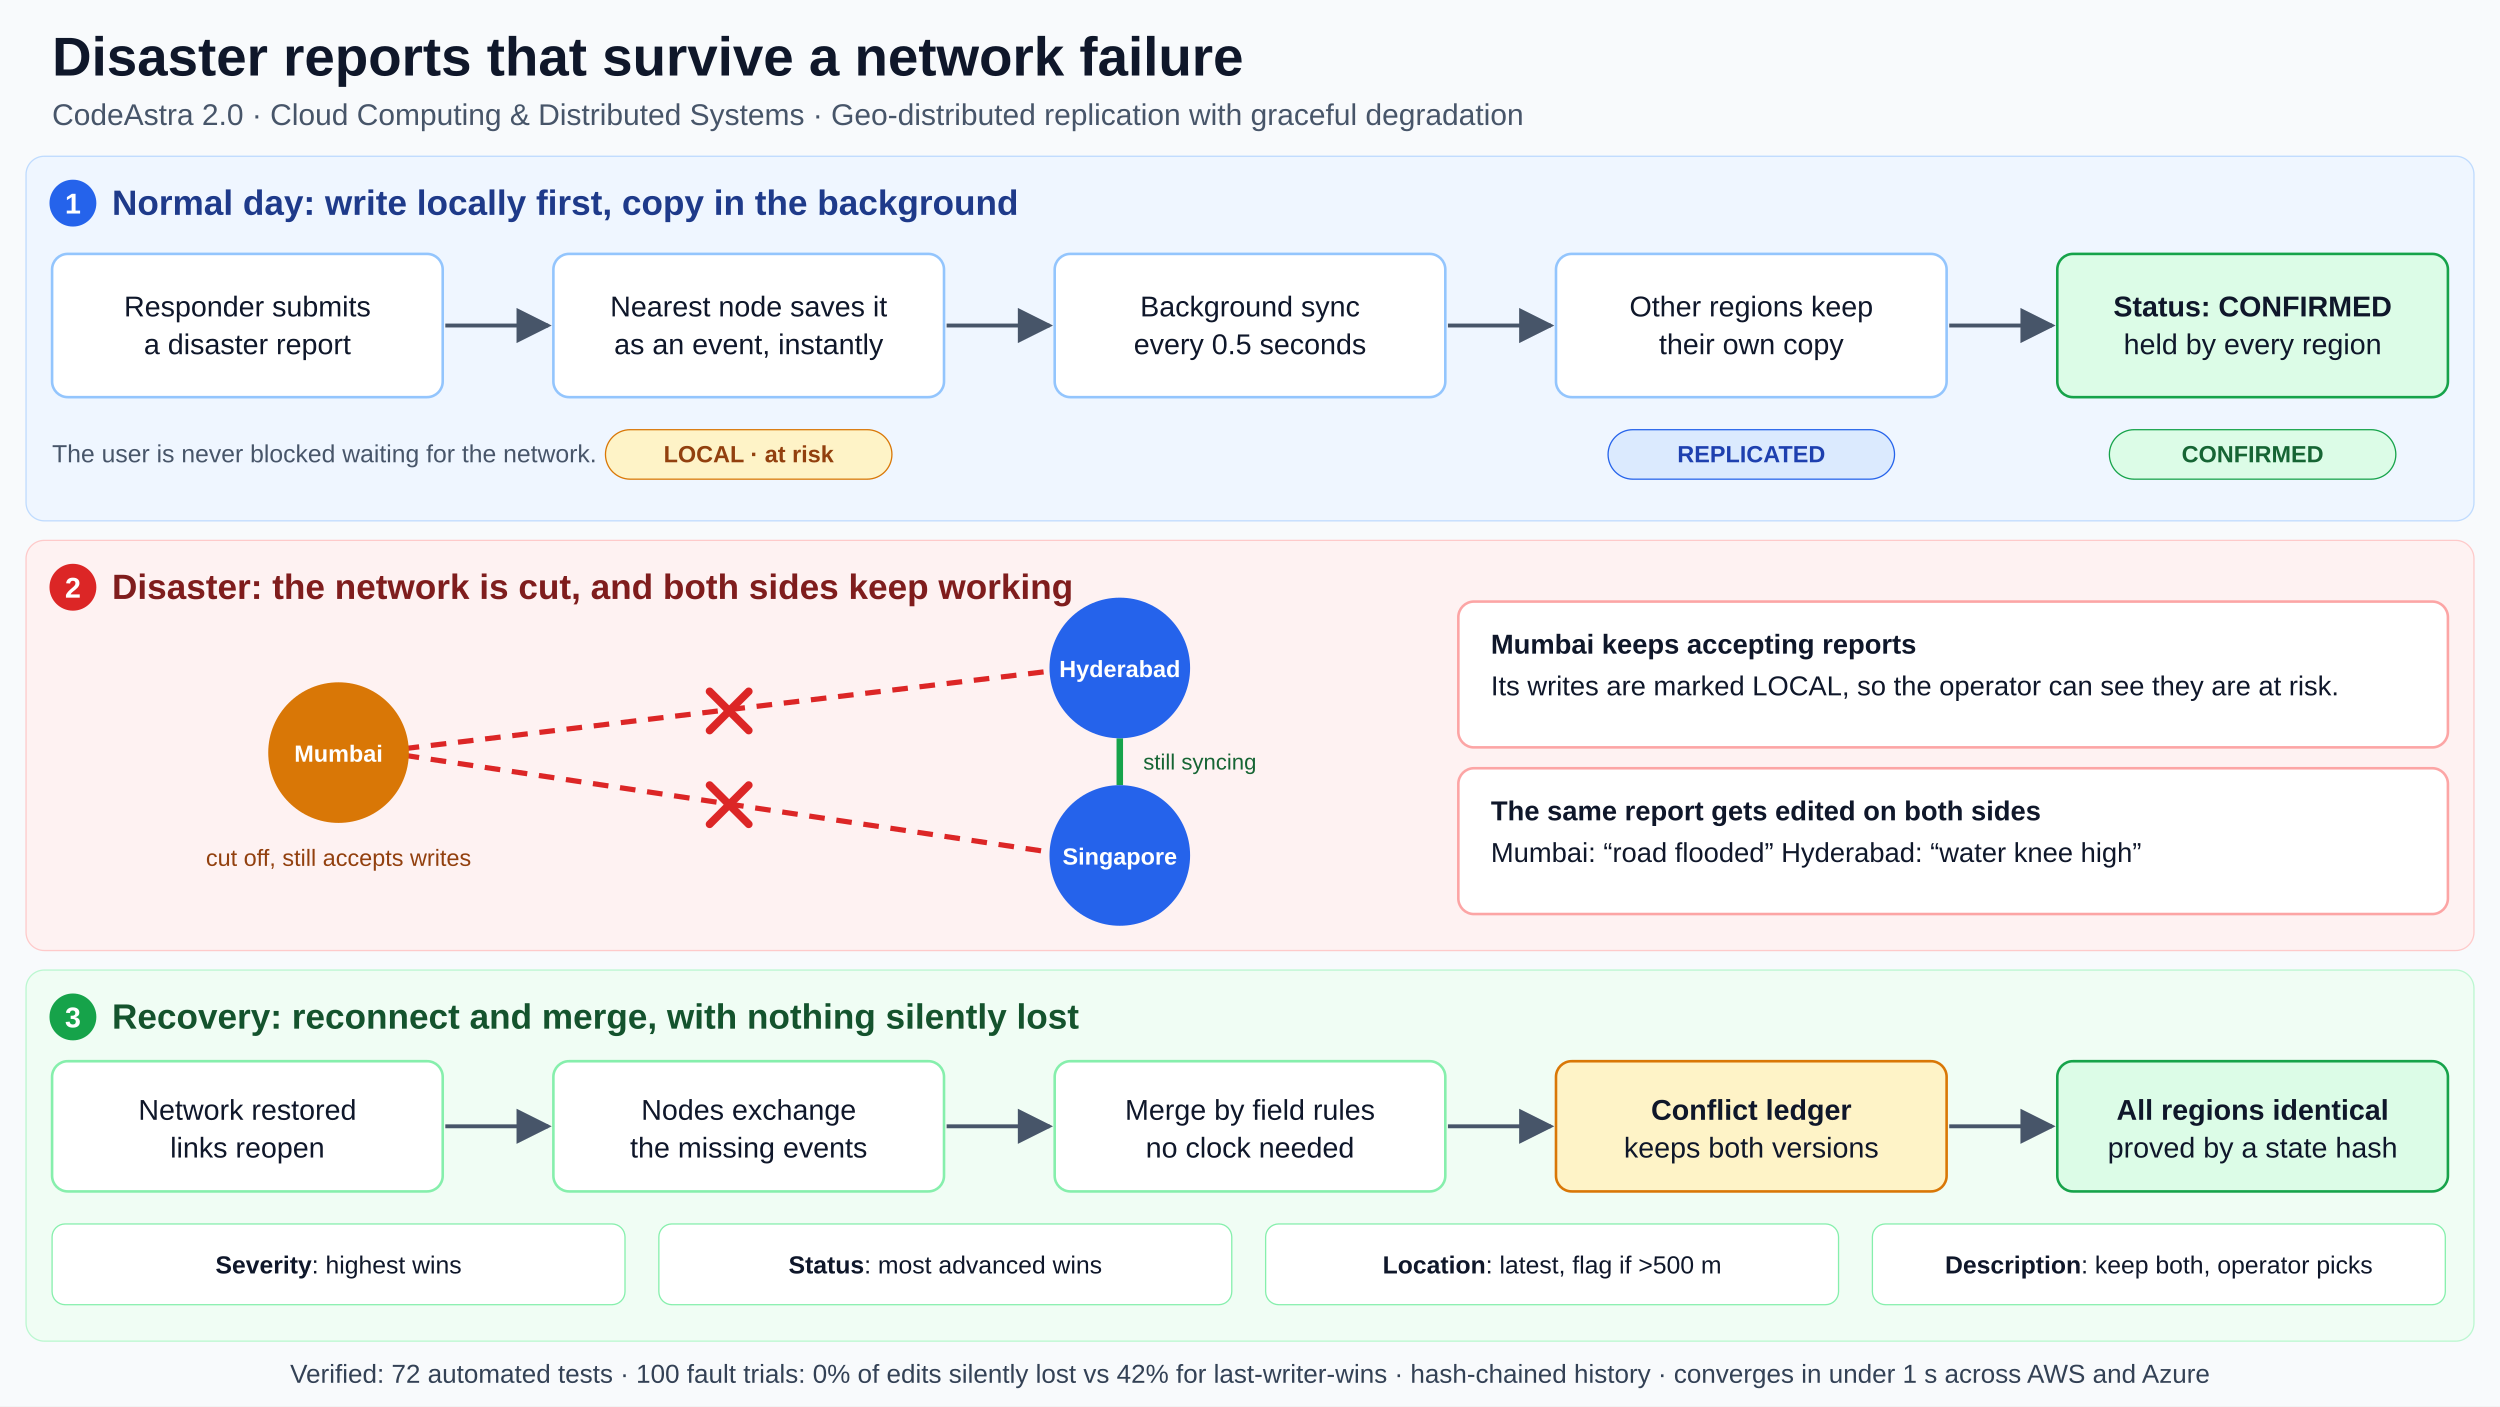
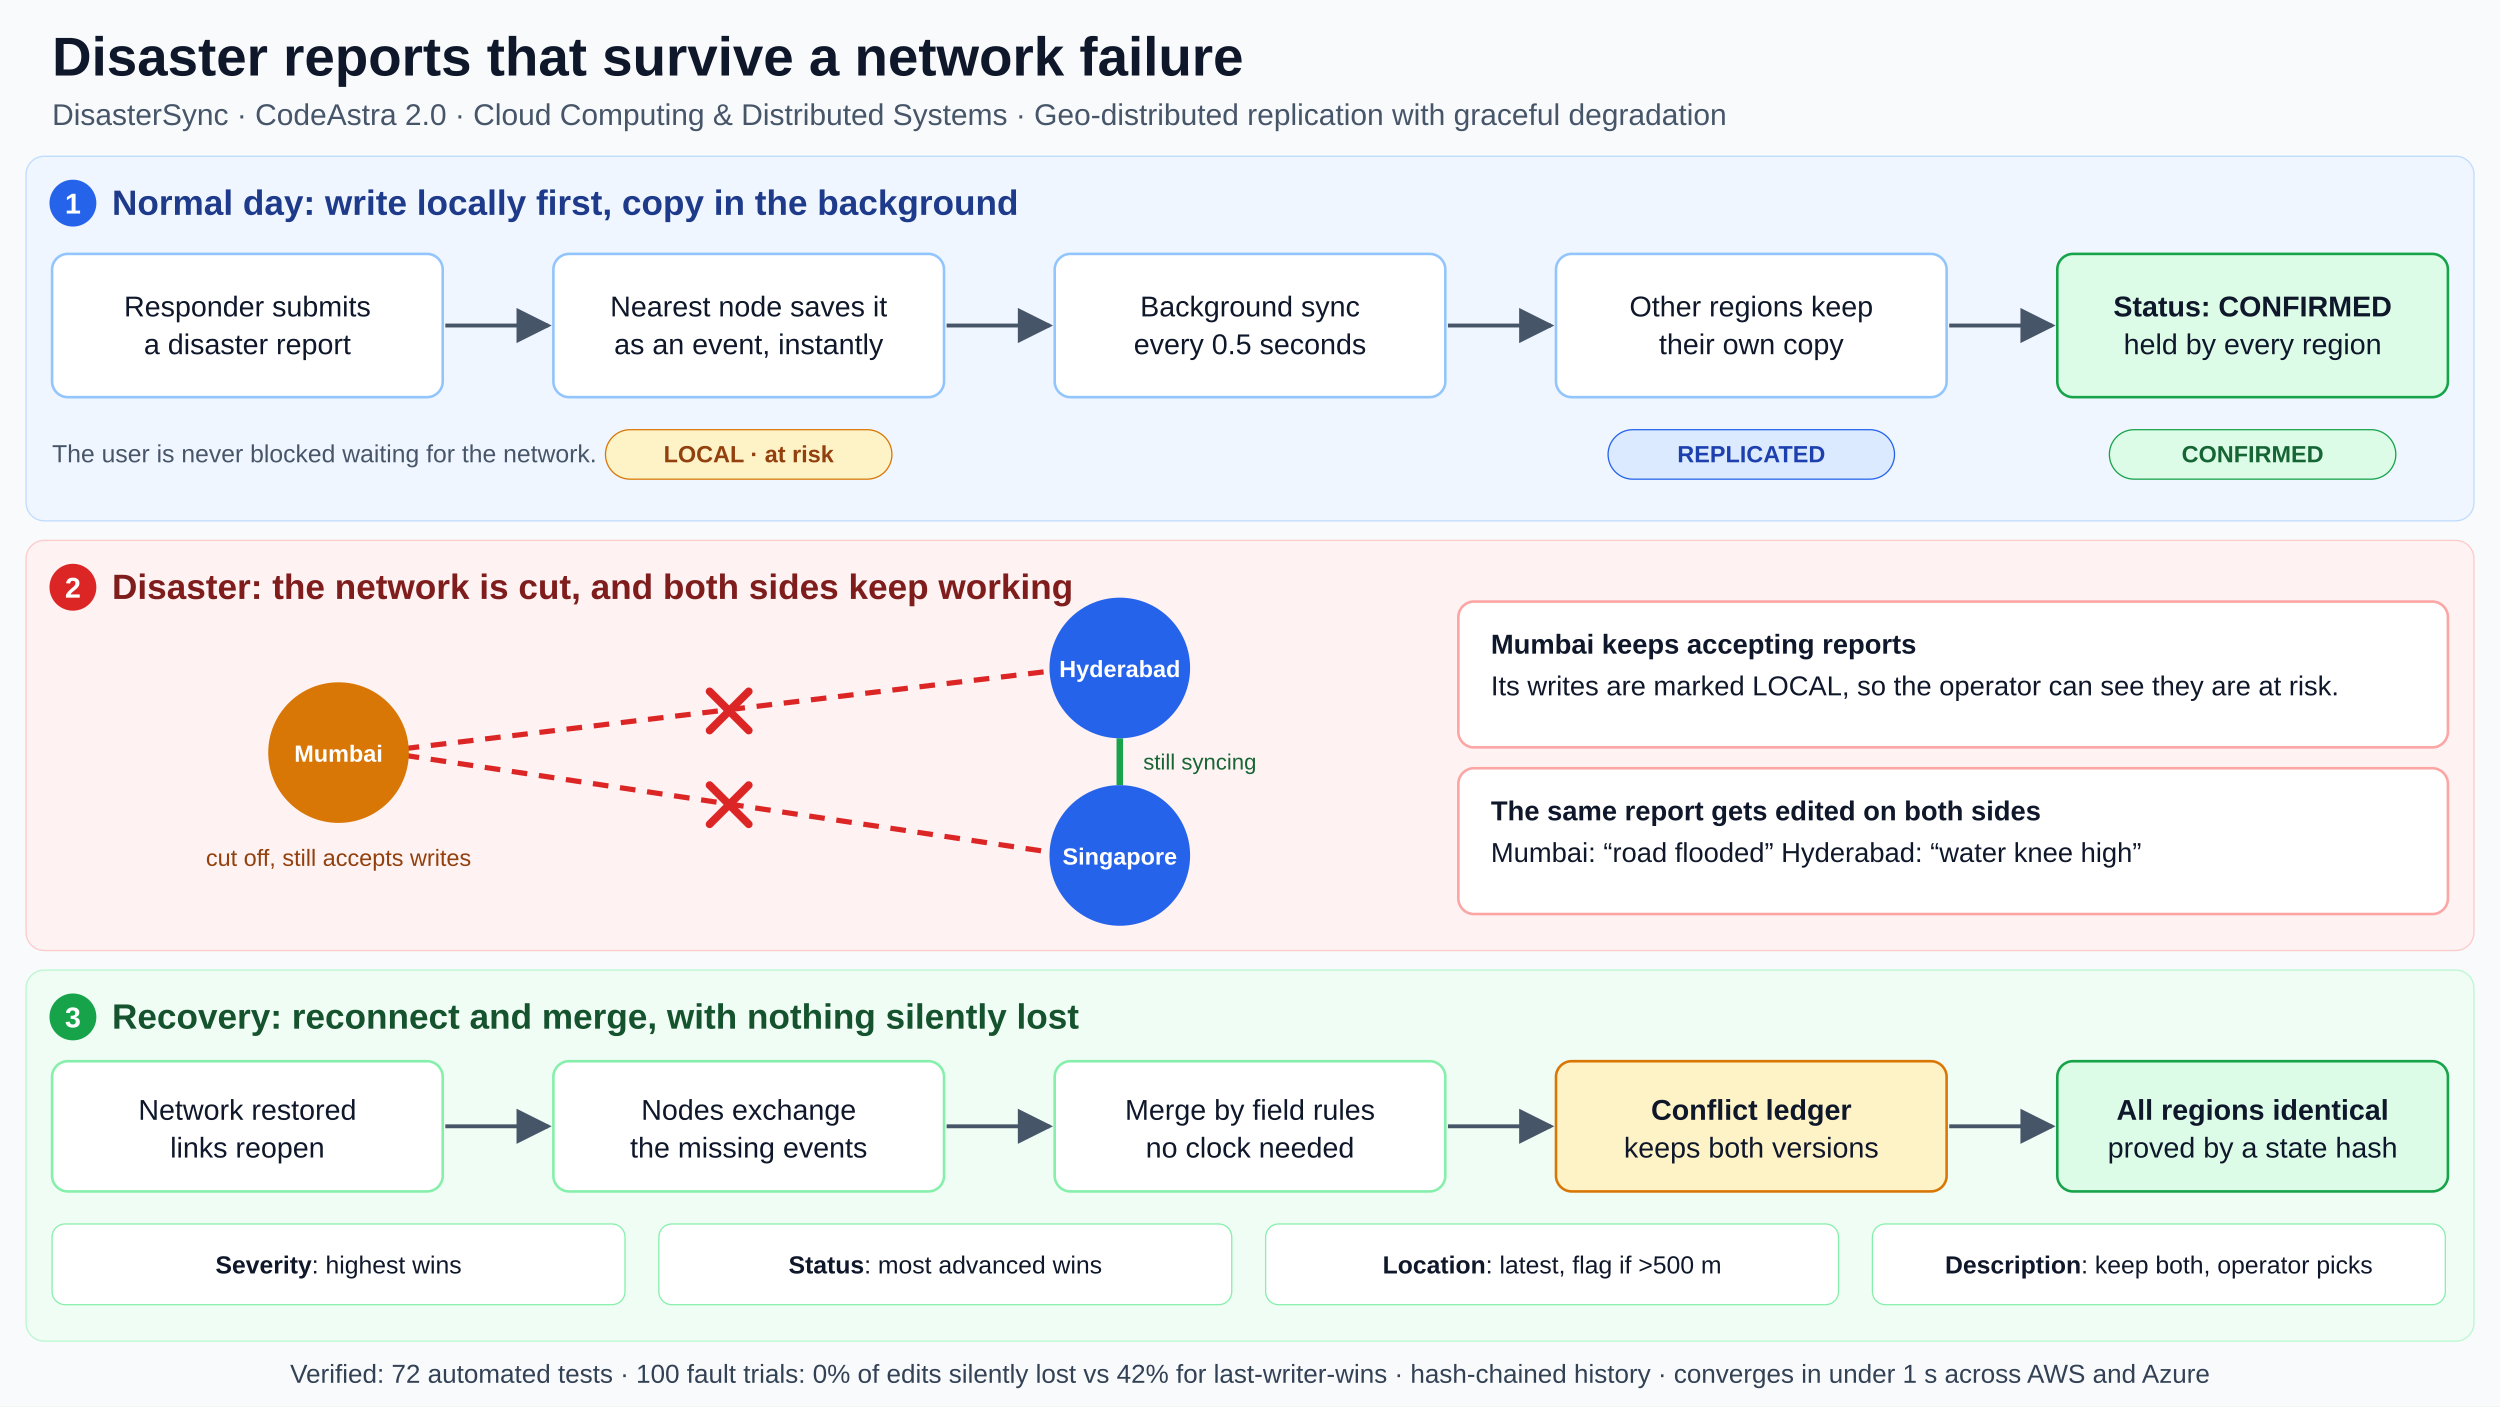
<svg xmlns="http://www.w3.org/2000/svg" width="1920" height="1080" viewBox="0 0 1920 1080" font-family="Segoe UI, Arial, sans-serif">
  <defs>
    <marker id="arrow" viewBox="0 0 10 10" refX="9" refY="5" markerWidth="9" markerHeight="9" orient="auto-start-reverse">
      <path d="M0,0 L10,5 L0,10 z" fill="#475569" />
    </marker>
  </defs>
  <rect width="1920" height="1080" fill="#f8fafc" />
  <text x="40" y="58" font-size="42" font-weight="700" fill="#0f172a">Disaster reports that survive a network failure</text>
-   <text x="40" y="96" font-size="23" fill="#475569">CodeAstra 2.0 · Cloud Computing &amp; Distributed Systems · Geo-distributed replication with graceful degradation</text>
+   <text x="40" y="96" font-size="23" fill="#475569">DisasterSync · CodeAstra 2.0 · Cloud Computing &amp; Distributed Systems · Geo-distributed replication with graceful degradation</text>
  <rect x="20" y="120" width="1880" height="280" rx="14" fill="#eff6ff" stroke="#bfdbfe" />
  <circle cx="56" cy="156" r="18" fill="#2563eb" />
  <text x="56" y="164" font-size="22" font-weight="700" fill="#fff" text-anchor="middle">1</text>
  <text x="86" y="165" font-size="27" font-weight="700" fill="#1e3a8a">Normal day: write locally first, copy in the background</text>
  <g font-size="22" text-anchor="middle" fill="#0f172a">
    <rect x="40" y="195" width="300" height="110" rx="12" fill="#fff" stroke="#93c5fd" stroke-width="2" />
    <text x="190" y="243">Responder submits</text>
    <text x="190" y="272">a disaster report</text>
    <rect x="425" y="195" width="300" height="110" rx="12" fill="#fff" stroke="#93c5fd" stroke-width="2" />
    <text x="575" y="243">Nearest node saves it</text>
    <text x="575" y="272">as an event, instantly</text>
    <rect x="810" y="195" width="300" height="110" rx="12" fill="#fff" stroke="#93c5fd" stroke-width="2" />
    <text x="960" y="243">Background sync</text>
    <text x="960" y="272">every 0.5 seconds</text>
    <rect x="1195" y="195" width="300" height="110" rx="12" fill="#fff" stroke="#93c5fd" stroke-width="2" />
    <text x="1345" y="243">Other regions keep</text>
    <text x="1345" y="272">their own copy</text>
    <rect x="1580" y="195" width="300" height="110" rx="12" fill="#dcfce7" stroke="#16a34a" stroke-width="2" />
    <text x="1730" y="243" font-weight="700">Status: CONFIRMED</text>
    <text x="1730" y="272">held by every region</text>
  </g>
  <g stroke="#475569" stroke-width="3" marker-end="url(#arrow)">
    <line x1="342" y1="250" x2="421" y2="250" />
    <line x1="727" y1="250" x2="806" y2="250" />
    <line x1="1112" y1="250" x2="1191" y2="250" />
    <line x1="1497" y1="250" x2="1576" y2="250" />
  </g>
  <g font-size="18" font-weight="600" text-anchor="middle">
    <rect x="465" y="330" width="220" height="38" rx="19" fill="#fef3c7" stroke="#d97706" />
    <text x="575" y="355" fill="#92400e">LOCAL · at risk</text>
    <rect x="1235" y="330" width="220" height="38" rx="19" fill="#dbeafe" stroke="#2563eb" />
    <text x="1345" y="355" fill="#1e40af">REPLICATED</text>
    <rect x="1620" y="330" width="220" height="38" rx="19" fill="#dcfce7" stroke="#16a34a" />
    <text x="1730" y="355" fill="#166534">CONFIRMED</text>
  </g>
  <text x="40" y="355" font-size="19" fill="#475569">The user is never blocked waiting for the network.</text>
  <rect x="20" y="415" width="1880" height="315" rx="14" fill="#fef2f2" stroke="#fecaca" />
  <circle cx="56" cy="451" r="18" fill="#dc2626" />
  <text x="56" y="459" font-size="22" font-weight="700" fill="#fff" text-anchor="middle">2</text>
  <text x="86" y="460" font-size="27" font-weight="700" fill="#7f1d1d">Disaster: the network is cut, and both sides keep working</text>
  <line x1="310" y1="575" x2="810" y2="515" stroke="#dc2626" stroke-width="4" stroke-dasharray="12 9" />
  <line x1="310" y1="580" x2="810" y2="655" stroke="#dc2626" stroke-width="4" stroke-dasharray="12 9" />
  <line x1="860" y1="567" x2="860" y2="603" stroke="#16a34a" stroke-width="5" />
  <g stroke="#dc2626" stroke-width="6" stroke-linecap="round">
    <line x1="545" y1="531" x2="575" y2="561" />
    <line x1="575" y1="531" x2="545" y2="561" />
    <line x1="545" y1="603" x2="575" y2="633" />
    <line x1="575" y1="603" x2="545" y2="633" />
  </g>
  <g text-anchor="middle" font-weight="700" fill="#fff" font-size="18">
    <circle cx="260" cy="578" r="54" fill="#d97706" />
    <text x="260" y="585">Mumbai</text>
    <circle cx="860" cy="513" r="54" fill="#2563eb" />
    <text x="860" y="520">Hyderabad</text>
    <circle cx="860" cy="657" r="54" fill="#2563eb" />
    <text x="860" y="664">Singapore</text>
  </g>
  <text x="260" y="665" font-size="18" fill="#92400e" text-anchor="middle">cut off, still accepts writes</text>
  <text x="878" y="591" font-size="17" fill="#166534">still syncing</text>
  <g font-size="21" fill="#0f172a">
    <rect x="1120" y="462" width="760" height="112" rx="12" fill="#fff" stroke="#fca5a5" stroke-width="2" />
    <text x="1145" y="502" font-weight="700">Mumbai keeps accepting reports</text>
    <text x="1145" y="534">Its writes are marked LOCAL, so the operator can see they are at risk.</text>
    <rect x="1120" y="590" width="760" height="112" rx="12" fill="#fff" stroke="#fca5a5" stroke-width="2" />
    <text x="1145" y="630" font-weight="700">The same report gets edited on both sides</text>
    <text x="1145" y="662">Mumbai: “road flooded”   Hyderabad: “water knee high”</text>
  </g>
  <rect x="20" y="745" width="1880" height="285" rx="14" fill="#f0fdf4" stroke="#bbf7d0" />
  <circle cx="56" cy="781" r="18" fill="#16a34a" />
  <text x="56" y="789" font-size="22" font-weight="700" fill="#fff" text-anchor="middle">3</text>
  <text x="86" y="790" font-size="27" font-weight="700" fill="#14532d">Recovery: reconnect and merge, with nothing silently lost</text>
  <g font-size="22" text-anchor="middle" fill="#0f172a">
    <rect x="40" y="815" width="300" height="100" rx="12" fill="#fff" stroke="#86efac" stroke-width="2" />
    <text x="190" y="860">Network restored</text>
    <text x="190" y="889">links reopen</text>
    <rect x="425" y="815" width="300" height="100" rx="12" fill="#fff" stroke="#86efac" stroke-width="2" />
    <text x="575" y="860">Nodes exchange</text>
    <text x="575" y="889">the missing events</text>
    <rect x="810" y="815" width="300" height="100" rx="12" fill="#fff" stroke="#86efac" stroke-width="2" />
    <text x="960" y="860">Merge by field rules</text>
    <text x="960" y="889">no clock needed</text>
    <rect x="1195" y="815" width="300" height="100" rx="12" fill="#fef3c7" stroke="#d97706" stroke-width="2" />
    <text x="1345" y="860" font-weight="700">Conflict ledger</text>
    <text x="1345" y="889">keeps both versions</text>
    <rect x="1580" y="815" width="300" height="100" rx="12" fill="#dcfce7" stroke="#16a34a" stroke-width="2" />
    <text x="1730" y="860" font-weight="700">All regions identical</text>
    <text x="1730" y="889">proved by a state hash</text>
  </g>
  <g stroke="#475569" stroke-width="3" marker-end="url(#arrow)">
    <line x1="342" y1="865" x2="421" y2="865" />
    <line x1="727" y1="865" x2="806" y2="865" />
    <line x1="1112" y1="865" x2="1191" y2="865" />
    <line x1="1497" y1="865" x2="1576" y2="865" />
  </g>
  <g font-size="19" text-anchor="middle" fill="#0f172a">
    <rect x="40" y="940" width="440" height="62" rx="10" fill="#fff" stroke="#86efac" />
    <text x="260" y="978">
      <tspan font-weight="700">Severity</tspan>: highest wins</text>
    <rect x="506" y="940" width="440" height="62" rx="10" fill="#fff" stroke="#86efac" />
    <text x="726" y="978">
      <tspan font-weight="700">Status</tspan>: most advanced wins</text>
    <rect x="972" y="940" width="440" height="62" rx="10" fill="#fff" stroke="#86efac" />
    <text x="1192" y="978">
      <tspan font-weight="700">Location</tspan>: latest, flag if &gt;500 m</text>
    <rect x="1438" y="940" width="440" height="62" rx="10" fill="#fff" stroke="#86efac" />
    <text x="1658" y="978">
      <tspan font-weight="700">Description</tspan>: keep both, operator picks</text>
  </g>
  <text x="960" y="1062" font-size="20" fill="#334155" text-anchor="middle">Verified: 72 automated tests · 100 fault trials: 0% of edits silently lost vs 42% for last-writer-wins · hash-chained history · converges in under 1 s across AWS and Azure</text>
</svg>
